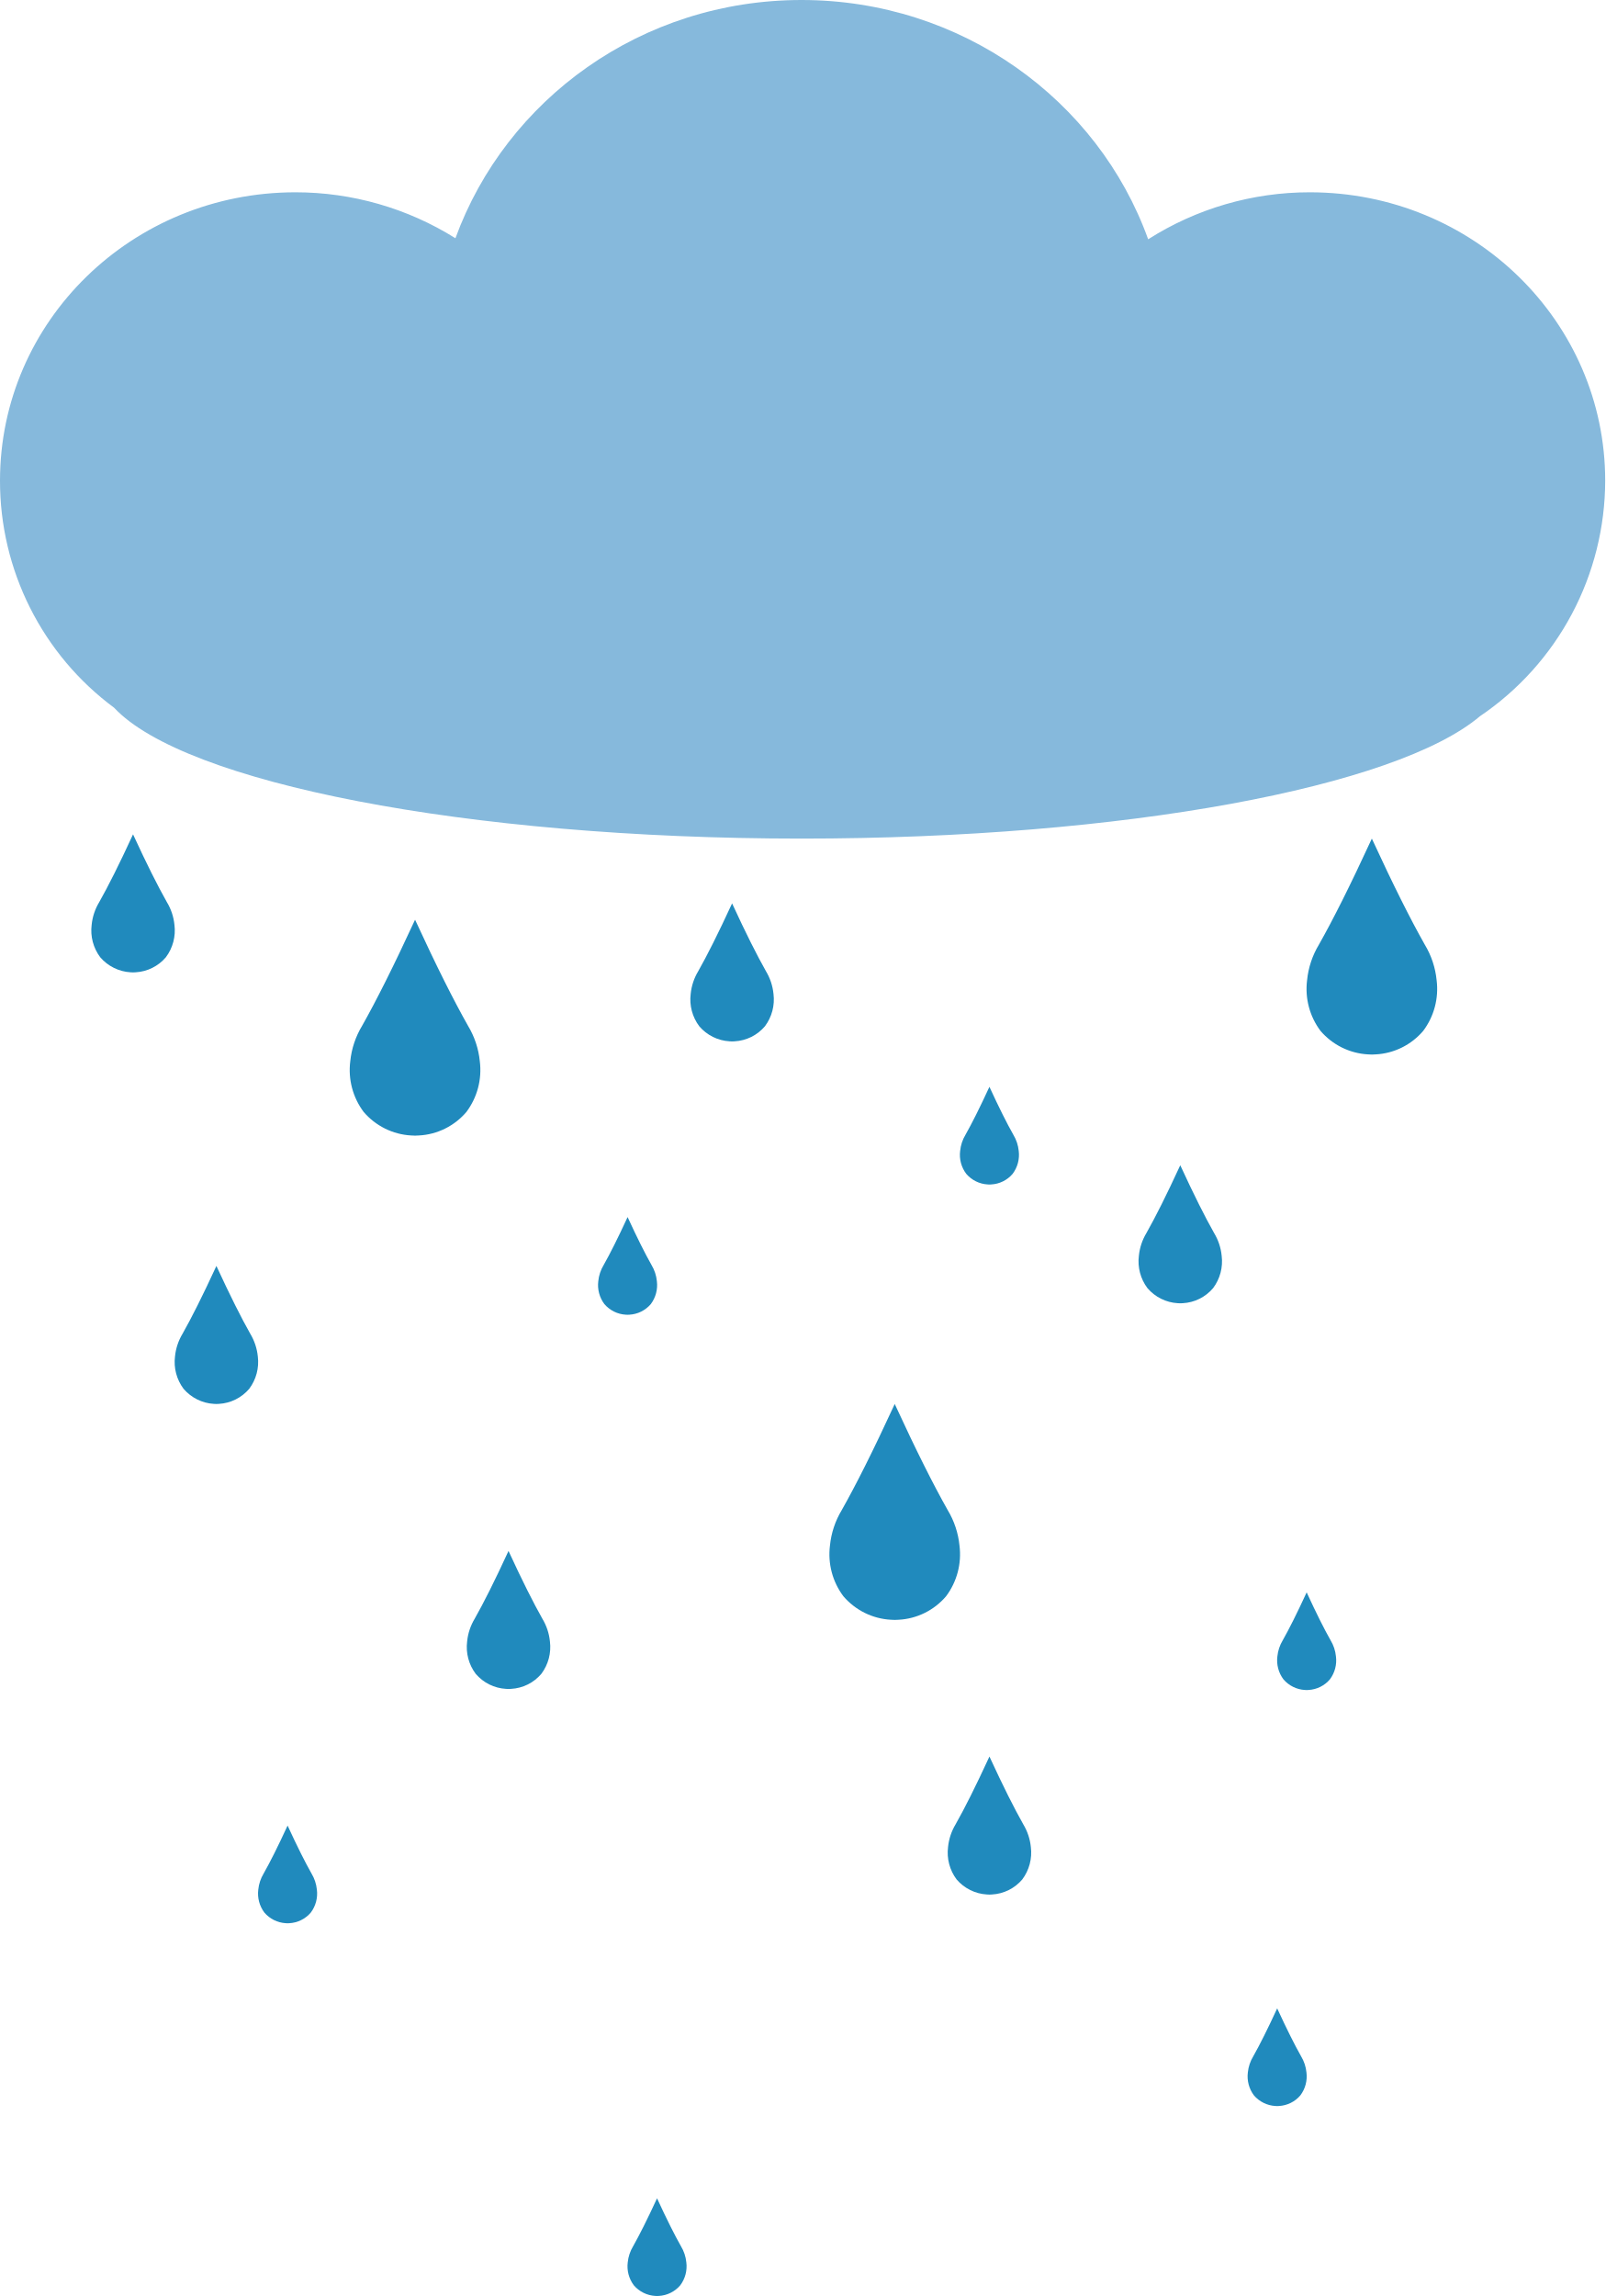
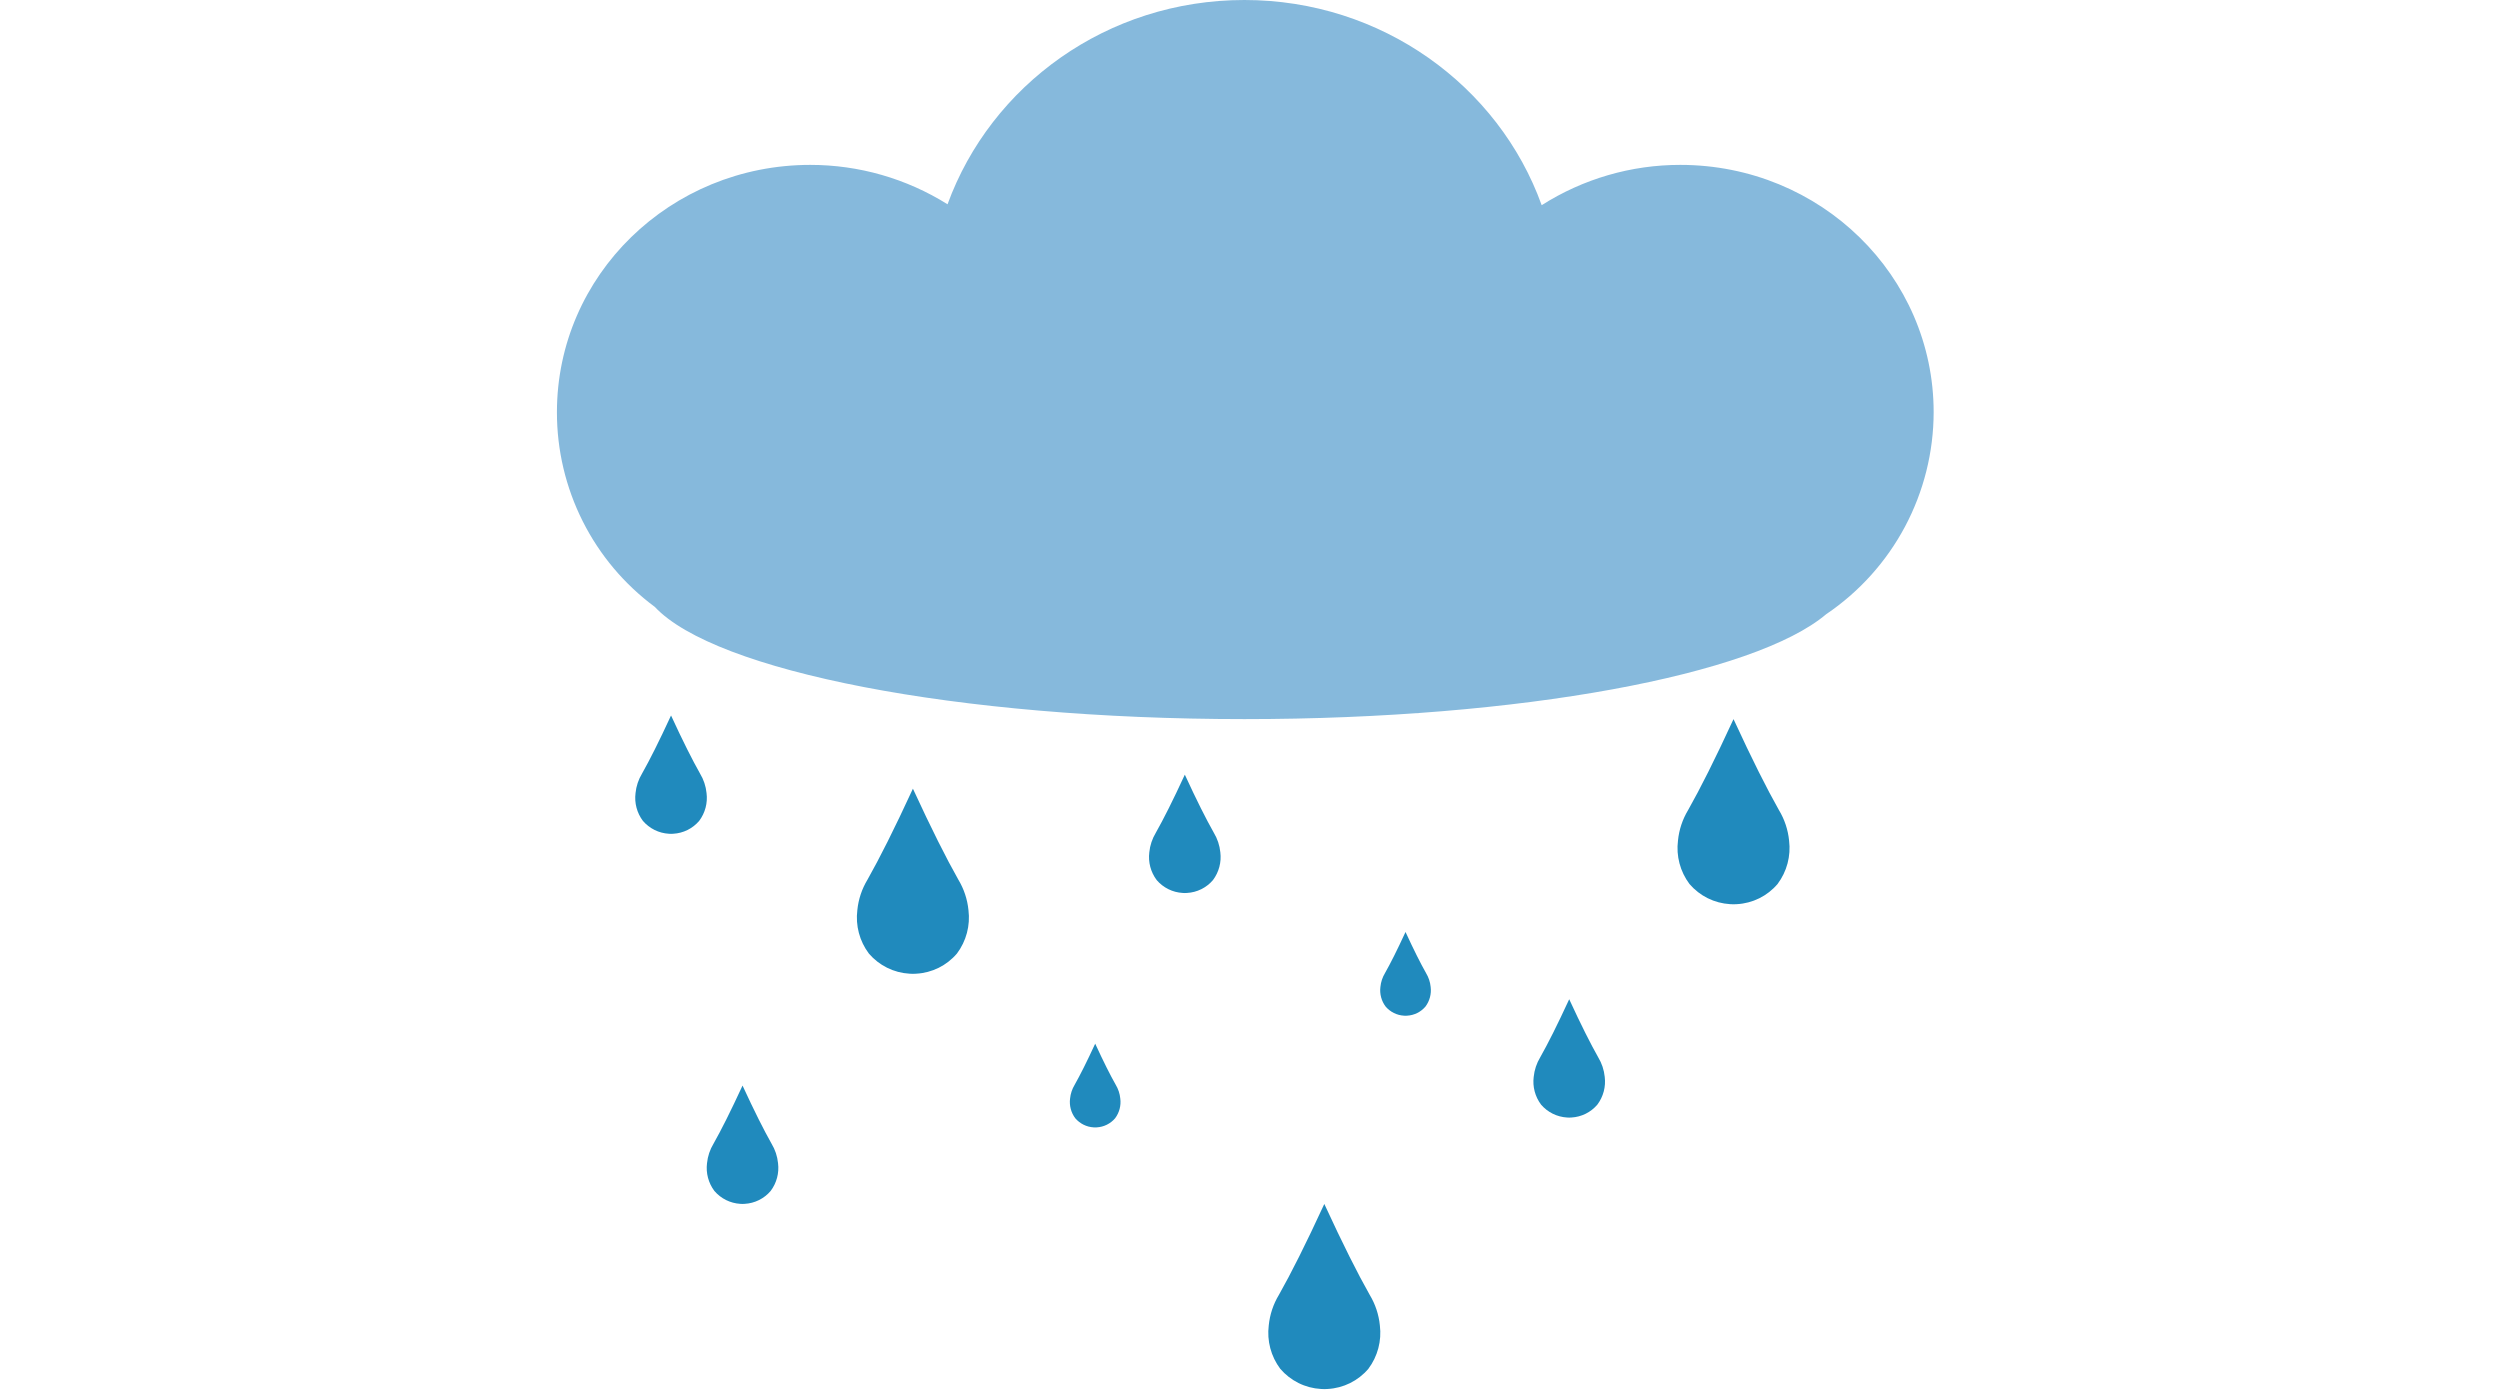
- <svg xmlns="http://www.w3.org/2000/svg" width="93" height="133" viewBox="0 0 93 133" fill="none">
-   <path d="M93 27.847C93 18.626 85.368 11.139 75.883 11.139C72.567 11.136 69.32 12.08 66.521 13.861C63.617 5.786 55.707 0 46.438 0C37.169 0 29.321 5.755 26.386 13.8C23.607 12.06 20.395 11.138 17.117 11.139C7.662 11.139 1.417e-05 18.595 1.417e-05 27.847C-0.003 30.404 0.593 32.926 1.742 35.21C2.89 37.495 4.558 39.477 6.612 40.997C10.659 45.328 26.942 48.577 46.438 48.577C65.162 48.577 80.919 45.576 85.739 41.492C87.971 39.984 89.799 37.953 91.065 35.574C92.331 33.195 92.995 30.542 93 27.847Z" fill="#86B9DC" />
-   <path d="M27.799 61.479C27.727 60.749 27.492 60.044 27.113 59.417C26.294 57.967 25.315 56.026 24.047 53.276V53.278C22.778 56.028 21.799 57.968 20.981 59.418C20.601 60.045 20.366 60.75 20.293 61.479C20.162 62.521 20.441 63.573 21.071 64.413C21.414 64.813 21.834 65.14 22.306 65.374C22.778 65.608 23.292 65.744 23.817 65.774C23.888 65.781 23.965 65.784 24.048 65.784C24.131 65.784 24.205 65.781 24.275 65.774C24.801 65.746 25.316 65.61 25.788 65.376C26.26 65.142 26.68 64.814 27.021 64.413C27.651 63.573 27.93 62.521 27.799 61.479Z" fill="#208ABD" />
-   <path d="M83.234 56.782C83.162 56.052 82.927 55.347 82.547 54.719C81.729 53.27 80.75 51.329 79.481 48.579V48.577C78.213 51.327 77.234 53.268 76.415 54.718C76.036 55.345 75.801 56.05 75.729 56.78C75.597 57.823 75.876 58.876 76.506 59.716C76.849 60.116 77.269 60.443 77.74 60.677C78.212 60.91 78.726 61.047 79.252 61.077C79.323 61.083 79.4 61.087 79.483 61.087C79.565 61.087 79.64 61.083 79.71 61.077C80.236 61.049 80.751 60.913 81.223 60.679C81.695 60.445 82.114 60.117 82.456 59.716C83.086 58.876 83.365 57.824 83.234 56.782Z" fill="#208ABD" />
-   <path d="M55.59 89.533C55.518 88.802 55.283 88.097 54.904 87.47C54.085 86.02 53.106 84.079 51.838 81.329C50.569 84.079 49.59 86.02 48.771 87.47C48.392 88.097 48.157 88.802 48.085 89.532C47.954 90.574 48.233 91.626 48.863 92.466C49.206 92.866 49.626 93.193 50.097 93.427C50.569 93.661 51.083 93.797 51.609 93.827C51.68 93.833 51.757 93.837 51.84 93.837C51.922 93.837 51.997 93.833 52.067 93.827C52.593 93.799 53.108 93.663 53.58 93.429C54.052 93.195 54.471 92.868 54.813 92.466C55.443 91.626 55.721 90.575 55.59 89.533Z" fill="#208ABD" />
-   <path d="M44.814 57.574C44.768 57.107 44.618 56.657 44.375 56.255C43.852 55.327 43.226 54.09 42.415 52.33C41.604 54.088 40.978 55.329 40.455 56.255C40.212 56.657 40.062 57.107 40.016 57.574C39.933 58.24 40.111 58.913 40.514 59.449C40.733 59.705 41.001 59.914 41.303 60.064C41.604 60.214 41.933 60.301 42.269 60.32C42.314 60.324 42.364 60.327 42.417 60.327C42.469 60.327 42.517 60.324 42.562 60.32C42.898 60.302 43.227 60.215 43.529 60.066C43.831 59.916 44.099 59.706 44.317 59.449C44.719 58.913 44.898 58.24 44.814 57.574Z" fill="#208ABD" />
-   <path d="M10.107 53.575C10.061 53.108 9.911 52.658 9.668 52.257C9.145 51.329 8.519 50.091 7.708 48.332C6.898 50.09 6.272 51.33 5.749 52.257C5.506 52.658 5.356 53.108 5.31 53.575C5.226 54.241 5.404 54.914 5.807 55.451C6.026 55.706 6.294 55.916 6.596 56.065C6.898 56.215 7.226 56.302 7.562 56.322C7.608 56.325 7.657 56.328 7.71 56.328C7.763 56.328 7.81 56.325 7.855 56.322C8.191 56.303 8.52 56.217 8.822 56.067C9.124 55.917 9.392 55.707 9.61 55.451C10.013 54.914 10.191 54.241 10.107 53.575Z" fill="#208ABD" />
-   <path d="M70.78 72.743C70.734 72.276 70.584 71.826 70.341 71.425C69.818 70.498 69.192 69.259 68.381 67.499C67.57 69.257 66.945 70.498 66.421 71.425C66.179 71.826 66.029 72.277 65.983 72.743C65.899 73.409 66.077 74.082 66.48 74.618C66.699 74.874 66.967 75.083 67.269 75.233C67.57 75.383 67.899 75.47 68.235 75.49C68.281 75.493 68.33 75.496 68.383 75.496C68.436 75.495 68.483 75.493 68.528 75.49C68.864 75.471 69.193 75.385 69.495 75.235C69.797 75.085 70.065 74.875 70.283 74.618C70.686 74.082 70.864 73.409 70.78 72.743Z" fill="#208ABD" />
-   <path d="M14.937 78.575C14.89 78.109 14.74 77.658 14.498 77.257C13.974 76.329 13.349 75.09 12.538 73.332C11.727 75.09 11.101 76.33 10.578 77.257C10.335 77.658 10.185 78.109 10.139 78.575C10.055 79.242 10.233 79.914 10.636 80.451C10.855 80.706 11.123 80.915 11.425 81.065C11.726 81.215 12.054 81.302 12.39 81.322C12.435 81.325 12.484 81.328 12.537 81.328C12.59 81.328 12.638 81.325 12.682 81.322C13.019 81.303 13.348 81.217 13.649 81.067C13.951 80.917 14.219 80.707 14.438 80.451C14.841 79.914 15.02 79.242 14.937 78.575Z" fill="#208ABD" />
-   <path d="M59.724 106.995C59.678 106.528 59.528 106.078 59.285 105.676C58.762 104.748 58.136 103.511 57.325 101.751C56.514 103.509 55.889 104.75 55.365 105.676C55.123 106.078 54.973 106.528 54.927 106.995C54.843 107.661 55.021 108.334 55.424 108.871C55.643 109.126 55.911 109.335 56.213 109.485C56.514 109.635 56.843 109.722 57.179 109.741C57.224 109.745 57.274 109.748 57.327 109.748C57.38 109.748 57.427 109.745 57.472 109.741C57.808 109.723 58.137 109.636 58.439 109.487C58.741 109.337 59.009 109.127 59.227 108.871C59.63 108.334 59.808 107.661 59.724 106.995Z" fill="#208ABD" />
-   <path d="M31.861 95.085C31.815 94.618 31.665 94.168 31.422 93.766C30.899 92.838 30.273 91.601 29.462 89.841C28.652 91.599 28.026 92.84 27.503 93.766C27.26 94.168 27.11 94.618 27.064 95.085C26.98 95.751 27.158 96.424 27.561 96.96C27.78 97.216 28.048 97.425 28.35 97.575C28.651 97.725 28.98 97.812 29.316 97.831C29.362 97.835 29.411 97.838 29.464 97.838C29.517 97.838 29.564 97.835 29.609 97.831C29.945 97.813 30.274 97.726 30.576 97.577C30.878 97.427 31.146 97.217 31.364 96.96C31.767 96.424 31.945 95.751 31.861 95.085Z" fill="#208ABD" />
-   <path d="M59.022 66.668C58.989 66.337 58.883 66.018 58.711 65.734C58.34 65.078 57.898 64.201 57.324 62.956C56.75 64.201 56.307 65.078 55.937 65.734C55.765 66.019 55.66 66.337 55.628 66.668C55.568 67.139 55.694 67.615 55.98 67.995C56.135 68.176 56.325 68.324 56.538 68.43C56.751 68.536 56.984 68.597 57.222 68.611C57.253 68.614 57.289 68.616 57.326 68.616C57.364 68.616 57.397 68.614 57.429 68.611C57.667 68.598 57.9 68.537 58.114 68.431C58.327 68.325 58.517 68.177 58.671 67.995C58.956 67.615 59.081 67.139 59.022 66.668Z" fill="#208ABD" />
-   <path d="M38.057 74.212C38.025 73.882 37.919 73.563 37.748 73.279C37.377 72.623 36.935 71.746 36.361 70.501C35.787 71.746 35.344 72.623 34.974 73.279C34.802 73.563 34.696 73.882 34.663 74.212C34.603 74.684 34.73 75.16 35.015 75.54C35.17 75.721 35.36 75.869 35.573 75.975C35.787 76.081 36.019 76.142 36.257 76.156C36.288 76.159 36.324 76.16 36.361 76.16C36.398 76.16 36.433 76.16 36.464 76.156C36.702 76.143 36.935 76.082 37.149 75.976C37.362 75.87 37.552 75.722 37.707 75.54C37.991 75.16 38.117 74.684 38.057 74.212Z" fill="#208ABD" />
-   <path d="M77.401 95.952C77.369 95.621 77.263 95.302 77.091 95.019C76.72 94.363 76.278 93.485 75.704 92.241C75.13 93.485 74.687 94.363 74.317 95.019C74.145 95.303 74.04 95.622 74.007 95.952C73.948 96.423 74.074 96.899 74.359 97.279C74.514 97.46 74.704 97.608 74.918 97.714C75.131 97.82 75.364 97.882 75.602 97.895C75.633 97.898 75.669 97.9 75.706 97.9C75.744 97.9 75.777 97.898 75.809 97.895C76.047 97.882 76.28 97.821 76.493 97.715C76.707 97.609 76.897 97.461 77.051 97.279C77.336 96.899 77.461 96.423 77.401 95.952Z" fill="#208ABD" />
-   <path d="M18.359 109.461C18.326 109.13 18.22 108.812 18.049 108.528C17.678 107.872 17.235 106.994 16.662 105.75C16.088 106.994 15.645 107.872 15.274 108.528C15.103 108.812 14.997 109.13 14.964 109.461C14.905 109.932 15.031 110.408 15.316 110.788C15.471 110.969 15.661 111.117 15.874 111.223C16.088 111.329 16.32 111.391 16.558 111.405C16.589 111.407 16.625 111.409 16.663 111.409C16.7 111.409 16.734 111.407 16.765 111.405C17.003 111.392 17.236 111.33 17.45 111.224C17.663 111.118 17.853 110.97 18.008 110.788C18.293 110.408 18.419 109.932 18.359 109.461Z" fill="#208ABD" />
-   <path d="M75.692 120.05C75.66 119.72 75.554 119.401 75.383 119.117C75.012 118.461 74.57 117.583 73.996 116.339C73.422 117.583 72.979 118.461 72.609 119.117C72.436 119.401 72.33 119.72 72.296 120.05C72.237 120.522 72.364 120.998 72.648 121.377C72.803 121.559 72.993 121.706 73.207 121.812C73.42 121.918 73.653 121.98 73.891 121.994C73.922 121.997 73.958 121.998 73.995 121.998C74.033 121.998 74.066 121.997 74.098 121.994C74.336 121.981 74.569 121.919 74.782 121.814C74.996 121.708 75.186 121.559 75.34 121.377C75.625 120.998 75.752 120.522 75.692 120.05Z" fill="#208ABD" />
-   <path d="M39.764 131.052C39.732 130.722 39.626 130.403 39.454 130.119C39.083 129.463 38.641 128.585 38.067 127.341C37.493 128.585 37.05 129.463 36.68 130.119C36.508 130.403 36.402 130.722 36.369 131.052C36.31 131.523 36.436 131.999 36.721 132.379C36.876 132.56 37.066 132.708 37.28 132.814C37.493 132.92 37.726 132.982 37.964 132.996C37.995 132.998 38.031 133 38.068 133C38.105 133 38.139 133 38.171 132.996C38.409 132.983 38.642 132.921 38.855 132.815C39.069 132.709 39.258 132.561 39.413 132.379C39.698 131.999 39.824 131.523 39.764 131.052Z" fill="#208ABD" />
+ <svg xmlns="http://www.w3.org/2000/svg" width="202" height="113" viewBox="0 0 202 113" fill="none">
+   <path d="M156.239 33.308C156.239 22.279 147.111 13.323 135.765 13.323C131.799 13.32 127.915 14.45 124.568 16.58C121.094 6.921 111.633 0 100.546 0C89.459 0 80.072 6.884 76.561 16.506C73.236 14.425 69.394 13.322 65.474 13.323C54.165 13.323 45 22.242 45 33.308C44.996 36.367 45.71 39.384 47.083 42.116C48.457 44.848 50.452 47.219 52.909 49.037C57.75 54.218 77.226 58.104 100.546 58.104C122.941 58.104 141.789 54.514 147.555 49.629C150.223 47.826 152.411 45.396 153.925 42.551C155.439 39.705 156.233 36.532 156.239 33.308Z" fill="#86B9DC" />
+   <path d="M78.252 73.537C78.165 72.663 77.884 71.82 77.43 71.069C76.451 69.335 75.28 67.014 73.763 63.725V63.727C72.246 67.016 71.075 69.337 70.096 71.072C69.641 71.822 69.36 72.664 69.273 73.537C69.117 74.783 69.45 76.041 70.204 77.046C70.614 77.524 71.116 77.915 71.68 78.195C72.245 78.475 72.86 78.638 73.488 78.674C73.573 78.681 73.666 78.686 73.765 78.686C73.864 78.686 73.952 78.681 74.036 78.674C74.665 78.64 75.281 78.478 75.846 78.198C76.41 77.918 76.912 77.526 77.321 77.046C78.074 76.041 78.408 74.783 78.252 73.537Z" fill="#208ABD" />
+   <path d="M144.558 67.918C144.471 67.045 144.191 66.202 143.736 65.451C142.757 63.717 141.586 61.396 140.069 58.106V58.104C138.552 61.394 137.381 63.715 136.402 65.449C135.948 66.2 135.667 67.043 135.581 67.916C135.423 69.163 135.756 70.422 136.51 71.427C136.92 71.906 137.422 72.297 137.987 72.577C138.551 72.856 139.166 73.019 139.795 73.056C139.88 73.063 139.972 73.067 140.071 73.067C140.169 73.067 140.259 73.063 140.343 73.056C140.972 73.022 141.587 72.859 142.152 72.58C142.717 72.3 143.218 71.908 143.627 71.427C144.381 70.423 144.714 69.165 144.558 67.918Z" fill="#208ABD" />
+   <path d="M111.493 107.092C111.406 106.218 111.126 105.375 110.672 104.624C109.692 102.89 108.522 100.569 107.004 97.279C105.487 100.569 104.316 102.89 103.337 104.624C102.882 105.375 102.602 106.218 102.515 107.091C102.359 108.338 102.692 109.596 103.446 110.601C103.856 111.079 104.358 111.47 104.923 111.75C105.487 112.03 106.102 112.193 106.731 112.229C106.816 112.236 106.908 112.24 107.007 112.24C107.105 112.24 107.195 112.236 107.278 112.229C107.907 112.195 108.523 112.033 109.088 111.753C109.652 111.473 110.154 111.081 110.563 110.601C111.316 109.596 111.649 108.338 111.493 107.092Z" fill="#208ABD" />
+   <path d="M98.603 68.865C98.548 68.307 98.368 67.768 98.078 67.288C97.452 66.178 96.703 64.698 95.734 62.593C94.764 64.696 94.015 66.18 93.389 67.288C93.099 67.768 92.919 68.307 92.864 68.865C92.764 69.662 92.978 70.467 93.459 71.109C93.721 71.415 94.042 71.665 94.403 71.844C94.764 72.023 95.157 72.127 95.559 72.15C95.613 72.155 95.672 72.158 95.736 72.158C95.799 72.158 95.856 72.155 95.909 72.15C96.311 72.128 96.705 72.025 97.066 71.846C97.427 71.666 97.748 71.416 98.009 71.109C98.49 70.467 98.703 69.662 98.603 68.865Z" fill="#208ABD" />
+   <path d="M57.089 64.082C57.034 63.524 56.855 62.985 56.564 62.506C55.939 61.395 55.19 59.915 54.22 57.811C53.25 59.913 52.502 61.397 51.876 62.506C51.586 62.985 51.406 63.524 51.351 64.082C51.251 64.879 51.464 65.684 51.946 66.326C52.208 66.632 52.529 66.882 52.89 67.061C53.25 67.24 53.643 67.344 54.045 67.367C54.1 67.372 54.159 67.375 54.222 67.375C54.285 67.375 54.342 67.372 54.396 67.367C54.798 67.345 55.191 67.242 55.552 67.063C55.913 66.883 56.234 66.633 56.495 66.326C56.977 65.683 57.19 64.879 57.089 64.082Z" fill="#208ABD" />
+   <path d="M129.662 87.01C129.606 86.451 129.427 85.912 129.136 85.433C128.511 84.324 127.762 82.842 126.792 80.738C125.823 82.84 125.074 84.324 124.448 85.433C124.158 85.913 123.979 86.452 123.923 87.01C123.823 87.807 124.036 88.611 124.518 89.253C124.78 89.559 125.101 89.809 125.462 89.988C125.823 90.167 126.216 90.271 126.617 90.295C126.672 90.299 126.731 90.302 126.794 90.302C126.857 90.302 126.914 90.299 126.968 90.295C127.37 90.273 127.764 90.169 128.125 89.99C128.486 89.811 128.806 89.56 129.067 89.253C129.549 88.611 129.762 87.806 129.662 87.01Z" fill="#208ABD" />
+   <path d="M62.866 93.986C62.811 93.427 62.631 92.889 62.341 92.409C61.715 91.299 60.967 89.816 59.997 87.714C59.027 89.816 58.278 91.3 57.653 92.409C57.362 92.889 57.183 93.427 57.127 93.986C57.027 94.782 57.24 95.587 57.722 96.229C57.984 96.535 58.305 96.785 58.665 96.964C59.025 97.143 59.418 97.247 59.82 97.271C59.874 97.275 59.933 97.278 59.996 97.278C60.059 97.278 60.116 97.275 60.17 97.271C60.572 97.249 60.965 97.145 61.326 96.966C61.687 96.787 62.008 96.536 62.269 96.229C62.752 95.587 62.966 94.783 62.866 93.986Z" fill="#208ABD" />
+   <path d="M115.597 79.742C115.558 79.347 115.431 78.966 115.225 78.626C114.782 77.842 114.253 76.792 113.566 75.304C112.88 76.792 112.35 77.842 111.907 78.626C111.702 78.966 111.576 79.347 111.537 79.742C111.466 80.306 111.617 80.876 111.958 81.33C112.144 81.547 112.371 81.724 112.626 81.85C112.882 81.977 113.16 82.051 113.444 82.067C113.481 82.071 113.525 82.073 113.569 82.073C113.614 82.073 113.654 82.071 113.692 82.067C113.977 82.052 114.255 81.978 114.511 81.852C114.766 81.725 114.993 81.547 115.178 81.33C115.518 80.875 115.668 80.306 115.597 79.742Z" fill="#208ABD" />
+   <path d="M90.52 88.767C90.482 88.372 90.356 87.991 90.151 87.651C89.707 86.866 89.178 85.816 88.492 84.328C87.805 85.816 87.275 86.866 86.833 87.651C86.627 87.991 86.5 88.372 86.461 88.767C86.39 89.331 86.541 89.9 86.882 90.355C87.067 90.571 87.295 90.748 87.55 90.875C87.805 91.002 88.083 91.076 88.368 91.092C88.405 91.095 88.448 91.097 88.493 91.097C88.537 91.097 88.578 91.097 88.616 91.092C88.9 91.076 89.179 91.003 89.434 90.876C89.69 90.75 89.917 90.572 90.102 90.355C90.442 89.9 90.592 89.331 90.52 88.767Z" fill="#208ABD" />
</svg>
